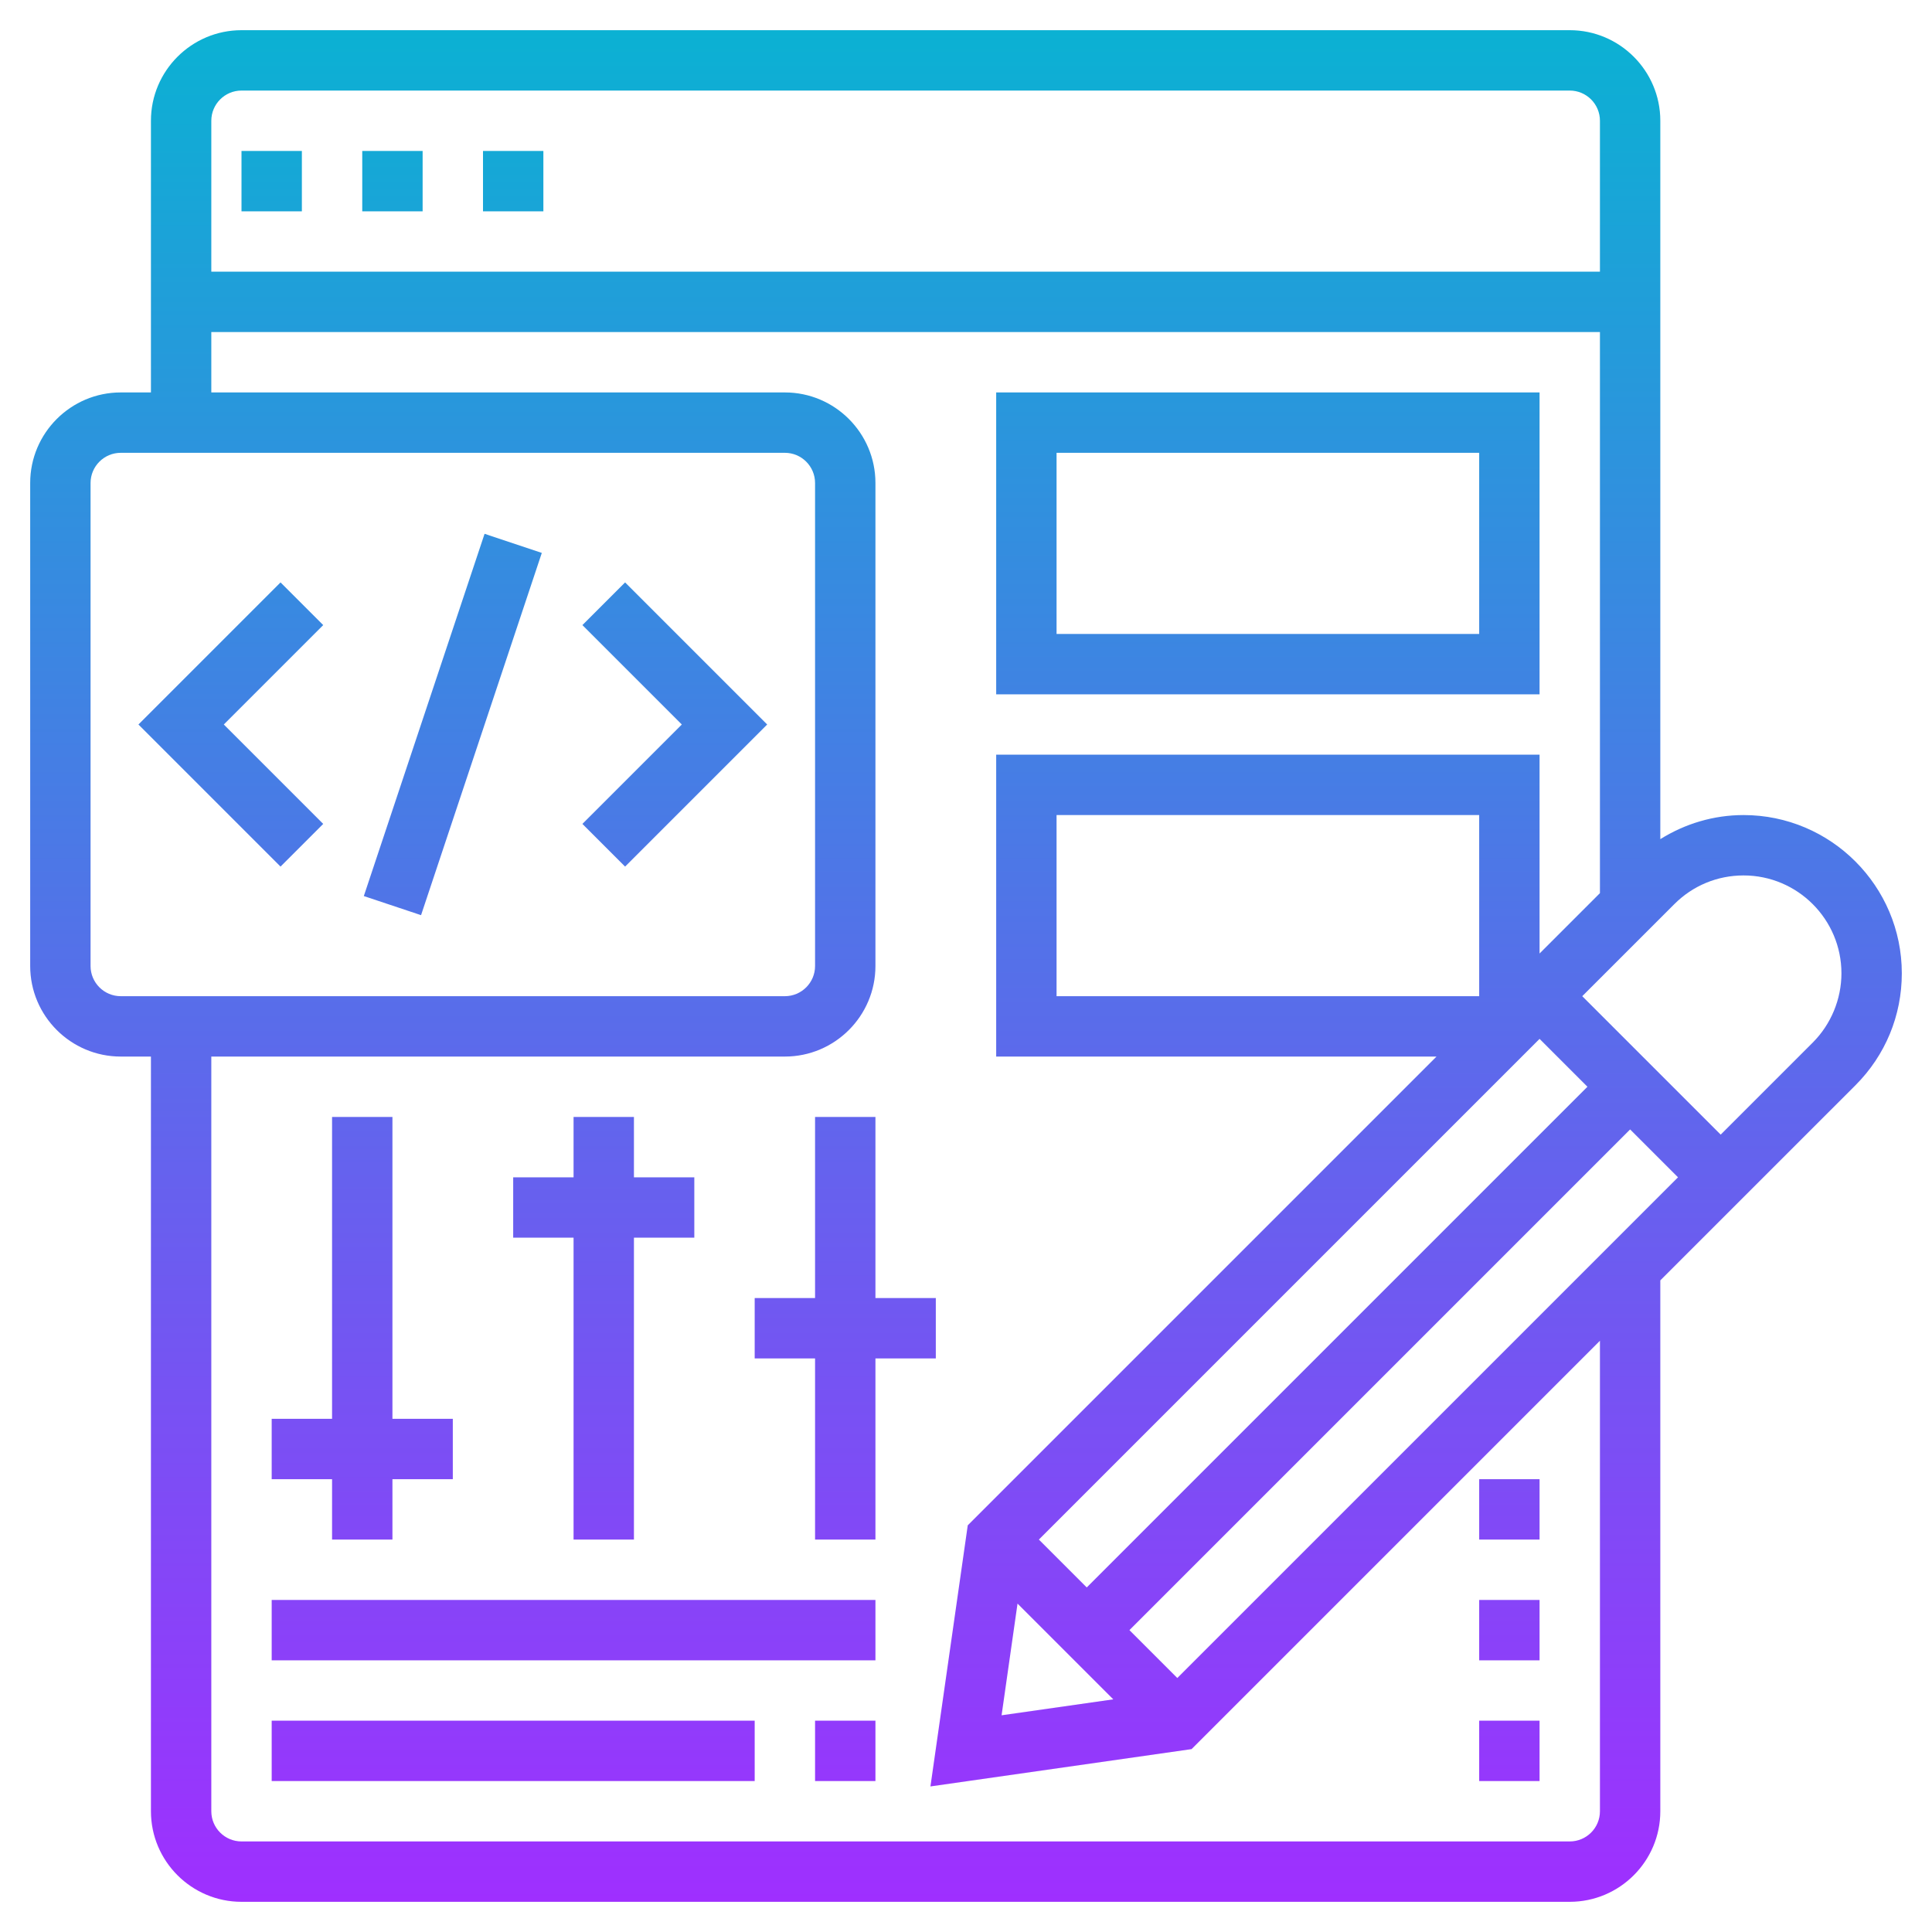
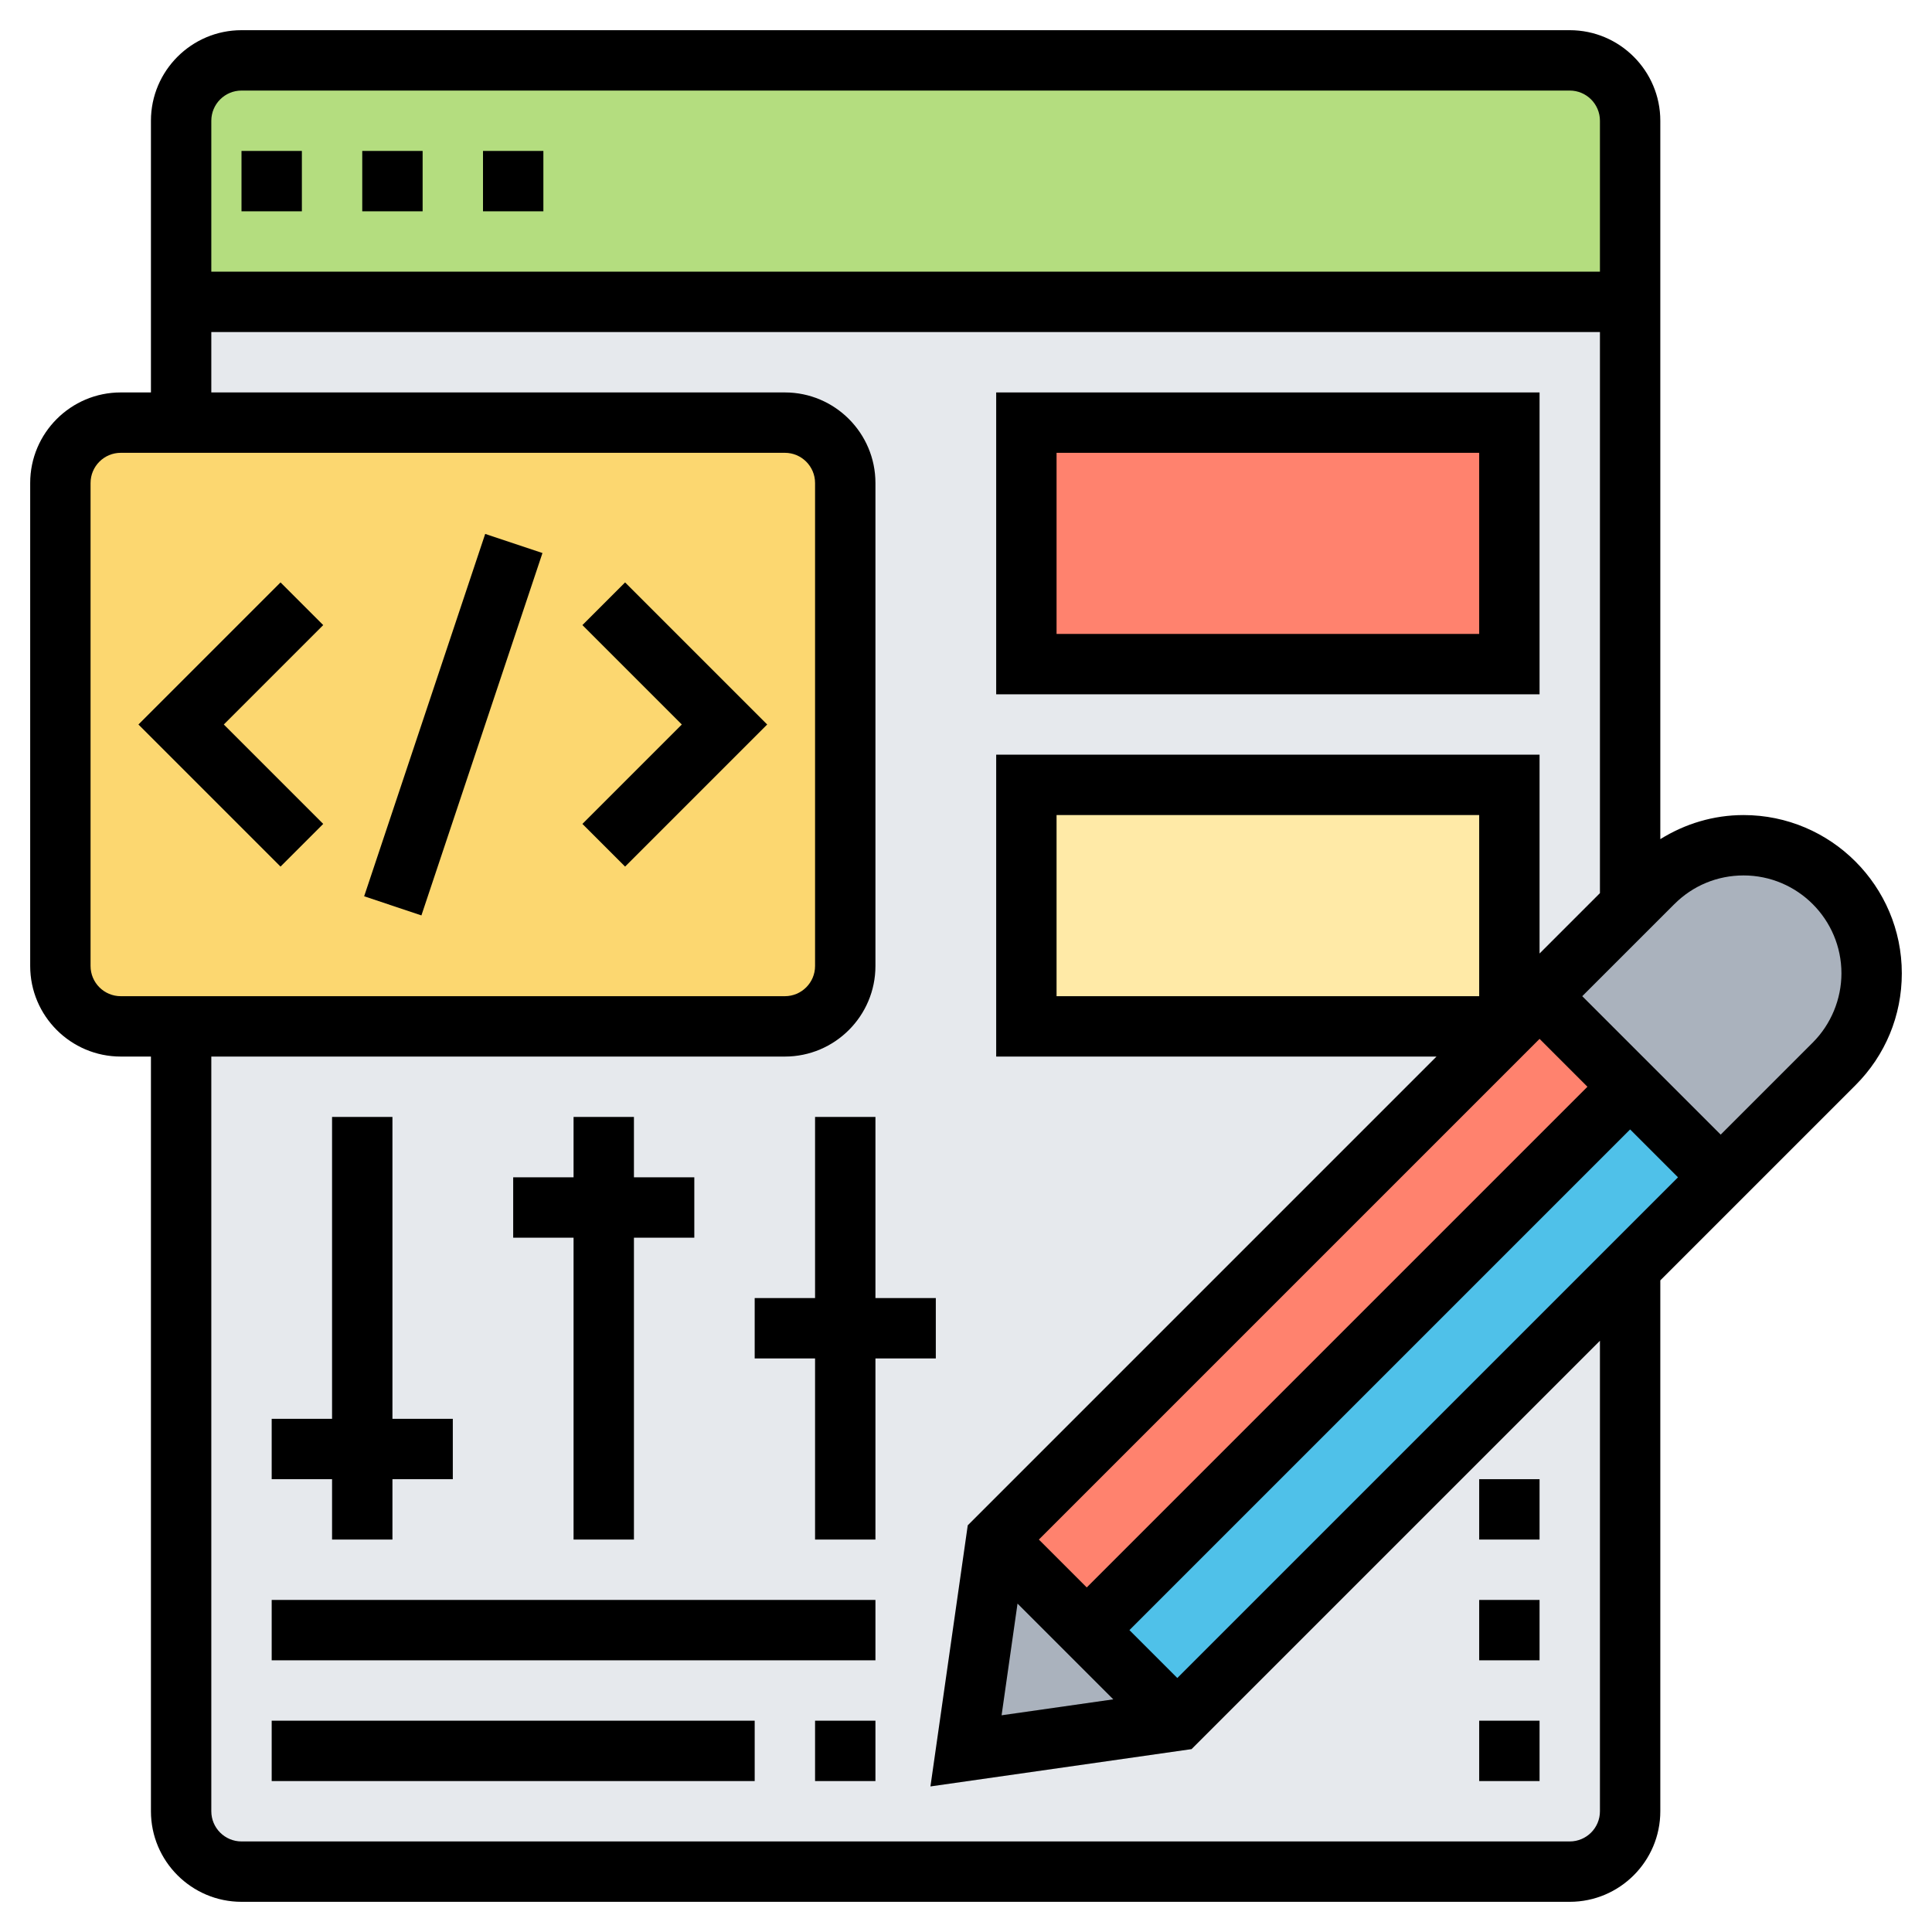
<svg xmlns="http://www.w3.org/2000/svg" id="Layer_5" enable-background="new 0 0 64 64" height="512" viewBox="0 0 64 64" width="512">
-   <linearGradient id="SVGID_1_" gradientUnits="userSpaceOnUse" x1="32" x2="32" y1="63" y2="1">
-     <stop offset="0" stop-color="#9f2fff" />
-     <stop offset="1" stop-color="#0bb1d3" />
-   </linearGradient>
-   <path d="m18 7h-2v-2h2zm-4-2h-2v2h2zm-4 0h-2v2h2zm-9 27v-16c0-1.654 1.346-3 3-3h1v-9c0-1.654 1.346-3 3-3h44c1.654 0 3 1.346 3 3v23.798c.821-.512 1.765-.798 2.758-.798 2.89 0 5.242 2.352 5.242 5.243 0 1.4-.545 2.716-1.535 3.707l-6.465 6.464v17.586c0 1.654-1.346 3-3 3h-44c-1.654 0-3-1.346-3-3v-25h-1c-1.654 0-3-1.346-3-3zm48-5h-14v6h14zm-14.586 24 1.586 1.586 16.586-16.586-1.586-1.586zm-1.235 5.821 3.7-.528-3.172-3.172zm22.407-17.821-1.586-1.586-16.586 16.586 1.586 1.586zm-.121-9.05-3.051 3.05 4.586 4.586 3.051-3.051c.603-.603.949-1.438.949-2.292 0-1.788-1.454-3.243-3.242-3.243-.867 0-1.681.337-2.293.95zm-48.465-25.95v5h46v-5c0-.551-.448-1-1-1h-44c-.552 0-1 .449-1 1zm0 9h19c1.654 0 3 1.346 3 3v16c0 1.654-1.346 3-3 3h-19v25c0 .552.448 1 1 1h44c.552 0 1-.448 1-1v-15.586l-13.528 13.528-8.65 1.236 1.236-8.65 15.528-15.528h-14.586v-10h18v6.586l2-2v-18.586h-46zm-4 19c0 .551.448 1 1 1h22c.552 0 1-.449 1-1v-16c0-.551-.448-1-1-1h-22c-.552 0-1 .449-1 1zm14.948-13.684-1.896-.633-4 12 1.896.633zm2.759 10.391 4.707-4.707-4.707-4.707-1.414 1.414 3.293 3.293-3.293 3.293zm-10-1.414-3.293-3.293 3.293-3.293-1.414-1.414-4.707 4.707 4.707 4.707zm40.293-4.293h-18v-10h18zm-2-8h-14v6h14zm-40 44h16v-2h-16zm0-4h20v-2h-20zm2-4h2v-2h2v-2h-2v-10h-2v10h-2v2h2zm8 0h2v-10h2v-2h-2v-2h-2v2h-2v2h2zm10-14h-2v6h-2v2h2v6h2v-6h2v-2h-2zm-2 22h2v-2h-2zm24-2h-2v2h2zm0-8h-2v2h2zm0 4h-2v2h2z" fill="url(#SVGID_1_)" />
+   <path d="m52 62h-44c-1.105 0-2-.895-2-2v-50h48v50c0 1.105-.895 2-2 2z" fill="#e6e9ed" />
+   <path d="m34 14h16v8h-16z" fill="#ff826e" />
+   <path d="m50.5 33.5-.5.5h-16v-8h16v7z" fill="#ffeaa7" />
+   <path d="m28 16v16c0 1.1-.9 2-2 2h-6-8-6-2c-1.1 0-2-.9-2-2v-16c0-1.1.9-2 2-2h2 20c1.1 0 2 .9 2 2z" fill="#fcd770" />
+   <path d="m6 10v-6c0-1.1.9-2 2-2h44c1.1 0 2 .9 2 2v6z" fill="#b4dd7f" />
+   <path d="m57 39-3 3-15 15-3-3 18-18z" fill="#4fc1e9" />
+   <path d="m51 33 3 3-18 18-3-3 17-17 .5-.5z" fill="#ff826e" />
+   <path d="m62 32.24c0 1.13-.45 2.21-1.24 3l-3.76 3.76-3-3-3-3 3-3 .76-.76c.79-.79 1.87-1.24 3-1.24 1.17 0 2.23.48 3 1.24.76.77 1.24 1.83 1.24 3z" fill="#aab2bd" />
+   <path d="m39 57-7 1 1-7 3 3z" fill="#aab2bd" />
+   <path d="m63 32.243c0-2.891-2.352-5.243-5.242-5.243-.993 0-1.936.286-2.758.798v-23.798c0-1.654-1.346-3-3-3h-44c-1.654 0-3 1.346-3 3v9h-1c-1.654 0-3 1.346-3 3v16c0 1.654 1.346 3 3 3h1v25c0 1.654 1.346 3 3 3h44c1.654 0 3-1.346 3-3v-17.586l6.465-6.465c.99-.99 1.535-2.306 1.535-3.706zm-55-29.243h44c.552 0 1 .449 1 1v5h-46v-5c0-.551.448-1 1-1zm-5 29v-16c0-.551.448-1 1-1h22c.552 0 1 .449 1 1v16c0 .551-.448 1-1 1h-22c-.552 0-1-.449-1-1zm50 28c0 .552-.448 1-1 1h-44c-.552 0-1-.448-1-1v-25h19c1.654 0 3-1.346 3-3v-16c0-1.654-1.346-3-3-3h-19v-2h46v18.586l-2 2v-6.586h-18v10h14.586l-15.528 15.528-1.236 8.65 8.65-1.236 13.528-13.528zm-19.293-6.879 3.172 3.172-3.7.528zm5.293 2.465-1.586-1.586 16.586-16.586 1.586 1.586zm-3-3-1.586-1.586 16.586-16.586 1.586 1.586zm13-19.586h-14v-6h14zm11.051 1.535-3.051 3.051-4.586-4.586 3.051-3.05h.001c.611-.613 1.425-.95 2.292-.95 1.788 0 3.242 1.455 3.242 3.243 0 .854-.346 1.689-.949 2.292z" />
+   <path d="m16 5h2v2h-2z" />
+   <path d="m12 5h2v2h-2z" />
+   <path d="m8 5h2v2h-2z" />
+   <path d="m8.675 23h12.649v1.999h-12.649z" transform="matrix(.317 -.949 .949 .317 -12.514 30.632)" />
+   <path d="m19.293 20.707 3.293 3.293-3.293 3.293 1.414 1.414 4.707-4.707-4.707-4.707z" />
+   <path d="m9.293 19.293-4.707 4.707 4.707 4.707 1.414-1.414-3.293-3.293 3.293-3.293z" />
+   <path d="m51 13h-18v10h18zm-2 8h-14v-6h14z" />
+   <path d="m9 57h16v2h-16z" />
+   <path d="m9 53h20v2h-20z" />
+   <path d="m11 51h2v-2h2v-2h-2v-10h-2v10h-2v2h2z" />
+   <path d="m19 51h2v-10h2v-2h-2v-2h-2v2h-2v2h2z" />
+   <path d="m31 45v-2h-2v-6h-2v6h-2v2h2v6h2v-6z" />
+   <path d="m27 57h2v2h-2z" />
+   <path d="m49 53h2v2h-2z" />
+   <path d="m49 49h2v2h-2z" />
+   <path d="m49 57h2v2h-2z" />
</svg>
